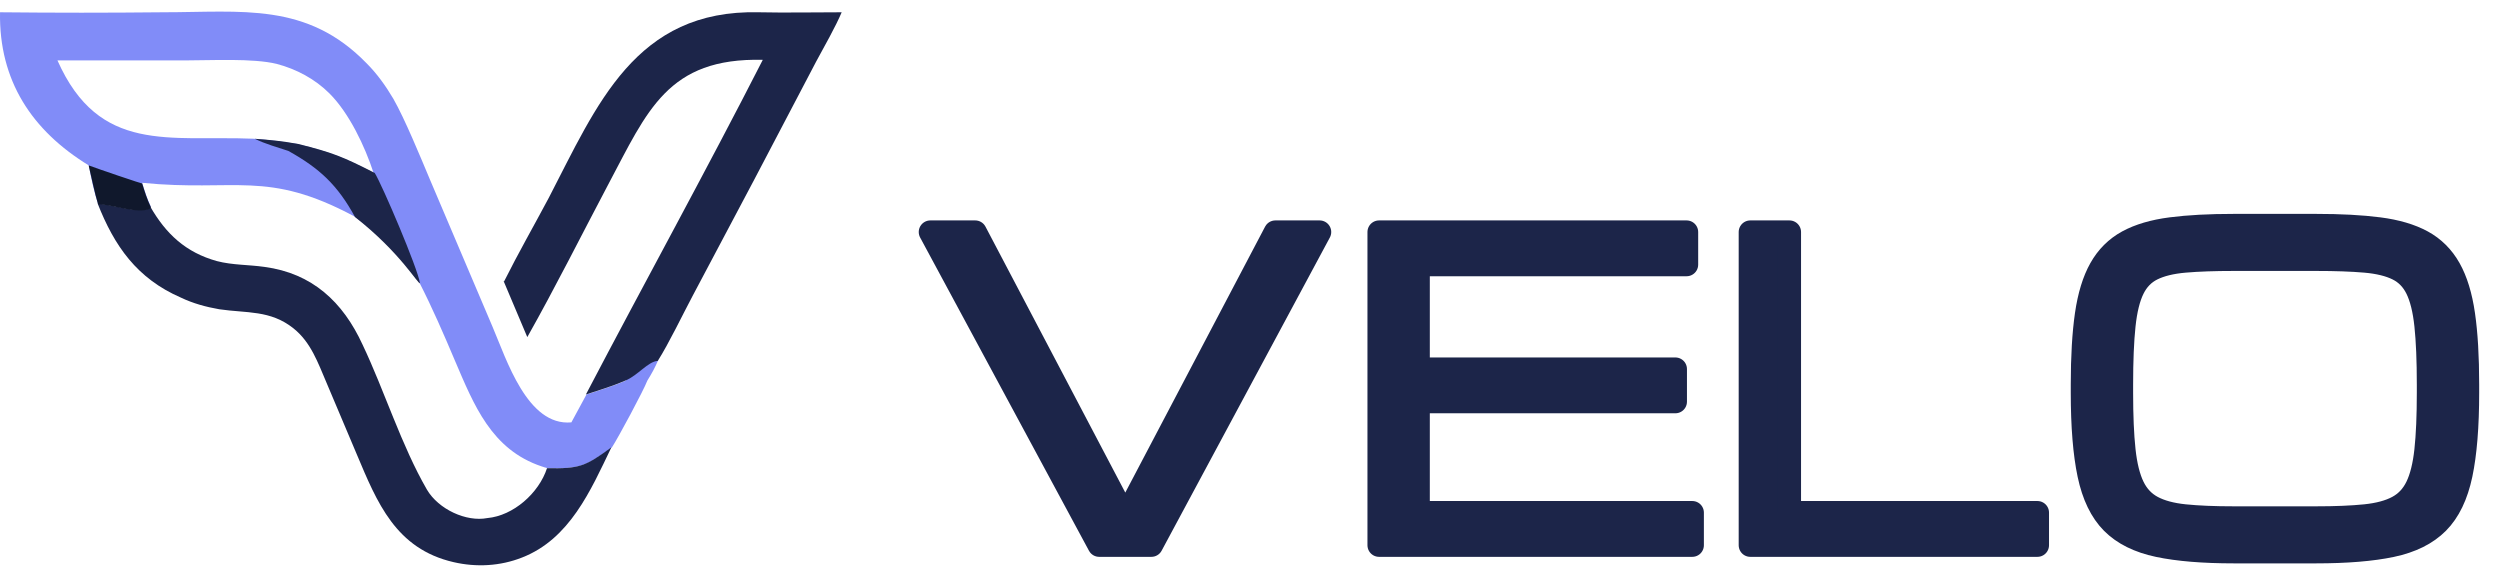
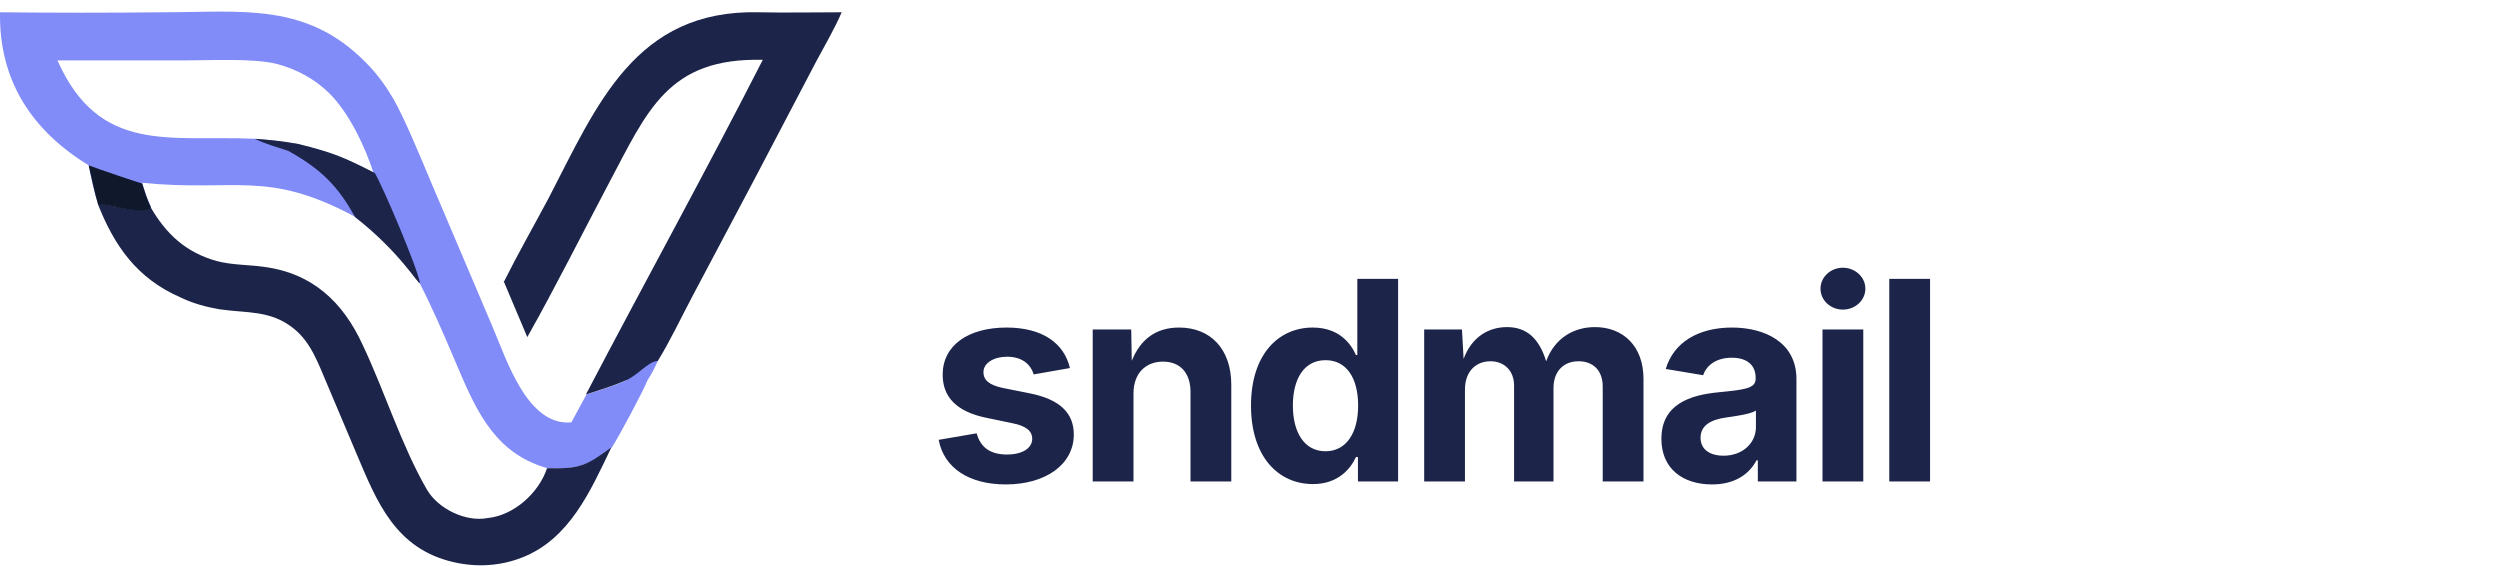
<svg xmlns="http://www.w3.org/2000/svg" viewBox="0 0 431 97.455" fill="none">
  <g>
    <path d="M107.905 65.616c-2.3 1-4.4 1.6-6.8 2.4l-2.6 4.8c-7.6.7-11.2-10.9-13.6-16.5L74.105 30.916c-1.6-3.8-4.3-10.4-6.3-13.9-1.3-2.2-2.8-4.3-4.6-6.1-10.3-10.6-21.5-8.8-35.1-8.8-9.4.1-18.7.1-28.1 0C-.195 13.916 5.505 22.516 15.305 28.516c.4 2.1.9 4.6 1.6 6.6 2.8.1 6.7 1.7 8.9.8l.2-.3c-.7-1.5-1-2.5-1.5-4.1 16.1 1.6 21.5-2.3 36.6 5.8 4.8 3.6 7.9 6.2 11.2 11.4 2.2 4.3 4.2 8.9 6.1 13.4 3.3 7.7 6.3 15.4 15 18.3.3.1.6.2 1 .3 5.6.1 6.6-.3 11.1-3.6 0 0 0 0 0 0 1.1-1.7 5.4-9.7 6.1-11.5.8-1.3 1.3-2.2 1.9-3.6-1.7.1-3.4 2.5-5.6 3.4zM51.305 24.816c-2.8-.4-4.8-.7-7.6-.9-14.5-.6-26.6 2.7-33.8-13.5h22l.1-.001c4.4 0 11.6-.4 15.7.6 3.4.9 6.6 2.6 9.1 5.1 3.4 3.4 6.1 9.1 7.6 13.7-5.5-2.8-7.2-3.5-13.2-5z" fill="#818CF8" />
    <path d="M16.805 35.116c2.8.1 6.7 1.7 8.9.8l.2-.3c2.7 4.7 6.1 7.9 11.5 9.4 2.7.7 5.4.6 8.2 1 8.2 1.1 13.5 6 16.9 13.4 3.8 8 6.7 17.4 11.1 25 2 3.4 6.8 5.6 10.4 4.9 4.5-.4 8.9-4.3 10.3-8.6 5.6.1 6.6-.3 11.1-3.6-3.6 7.5-7.2 15.8-15.4 19-3.8 1.5-7.9 1.7-11.8.8-10-2.3-13.2-10.3-16.7-18.6l-5.2-12.3c-1.5-3.5-2.7-7-5.7-9.4-4-3.2-8.1-2.6-12.8-3.3-2.3-.4-4.5-1-6.6-2-7.6-3.3-11.5-8.9-14.4-16.3z" fill="#1C2549" />
    <path d="M43.805 23.916c2.8.2 4.8.4 7.6.9 6 1.5 7.7 2.2 13.2 5 1.3 2.1 7.4 16.4 7.8 19-.3.3-3.3-5.2-11.2-11.4-3-5.5-6.1-8.4-11.5-11.4-1.8-.6-4-1.2-5.8-2.1z" fill="#1C2549" />
    <path d="M15.305 28.516c1 .4 9.5 3.3 9.2 3.1.5 1.6.8 2.6 1.5 4.1l-.2.3c-2.2.9-6.1-.7-8.9-.8-.6-2-1.1-4.5-1.6-6.6z" fill="#10182C" />
    <path d="M86.905 48.516c2.4-4.8 5.2-9.7 7.7-14.4 8.3-16 14.9-32.5 36.2-32 4.5.1 9.8 0 14.3 0-1 2.4-3.1 6.1-4.4 8.5l-10.7 20.4-10.6 20c-1.7 3.2-4.1 8.2-6 11.2-1.7.1-3.4 2.5-5.6 3.4-2.3 1-4.4 1.6-6.8 2.4 10-19.1 20.7-38.5 30.5-57.7-16.4-.4-19.9 8.8-26.6 21.4-4.6 8.7-9.2 17.9-14 26.4l-4.1-9.7z" fill="#1C2549" />
  </g>
-   <g fill="#1C2549" stroke="#1C2549" stroke-width="4" stroke-linejoin="round">
-     <path d="M189.5 94.0 160.391 40.0H168.125L194.0 89.219L219.875 40.0H227.504L198.5 94.0Z" />
-     <path d="M237.75 94.0V40.0H290.766V45.625H244.5V63.625H288.832V69.25H244.5V88.375H291.75V94.0Z" />
-     <path d="M301.75 94.0V40.0H308.5V88.375H351.25V94.0Z" />
-     <path d="M385.121 95.125Q377.211 95.125 372.113 94.053Q367.016 92.98 364.15 90.098Q361.285 87.215 360.143 81.801Q359.0 76.387 359.0 67.703V66.297Q359.0 59.125 359.703 54.256Q360.406 49.387 362.129 46.328Q363.852 43.27 366.822 41.652Q369.793 40.035 374.293 39.455Q378.793 38.875 385.121 38.875H399.289Q405.617 38.875 410.117 39.455Q414.617 40.035 417.588 41.652Q420.559 43.27 422.281 46.328Q424.004 49.387 424.707 54.256Q425.41 59.125 425.41 66.297V67.703Q425.41 76.387 424.268 81.801Q423.125 87.215 420.26 90.098Q417.395 92.98 412.297 94.053Q407.199 95.125 399.289 95.125ZM385.121 89.289H399.289Q404.316 89.289 407.762 88.938Q411.207 88.586 413.369 87.426Q415.531 86.266 416.674 83.91Q417.816 81.555 418.238 77.617Q418.66 73.68 418.66 67.703V66.297Q418.66 60.109 418.238 56.102Q417.816 52.094 416.674 49.773Q415.531 47.453 413.369 46.381Q411.207 45.309 407.762 45.01Q404.316 44.711 399.289 44.711H385.121Q380.094 44.711 376.648 45.01Q373.203 45.309 371.041 46.381Q368.879 47.453 367.736 49.773Q366.594 52.094 366.172 56.102Q365.75 60.109 365.75 66.297V67.703Q365.75 73.68 366.172 77.617Q366.594 81.555 367.736 83.91Q368.879 86.266 371.041 87.426Q373.203 88.586 376.648 88.938Q380.094 89.289 385.121 89.289Z" />
-   </g>
+   <text x="160" y="83" fill="#1C2549" font-family="Inter, -apple-system, BlinkMacSystemFont, sans-serif" font-size="48" font-weight="700" letter-spacing="-1.5">sndmail</text>
</svg>
